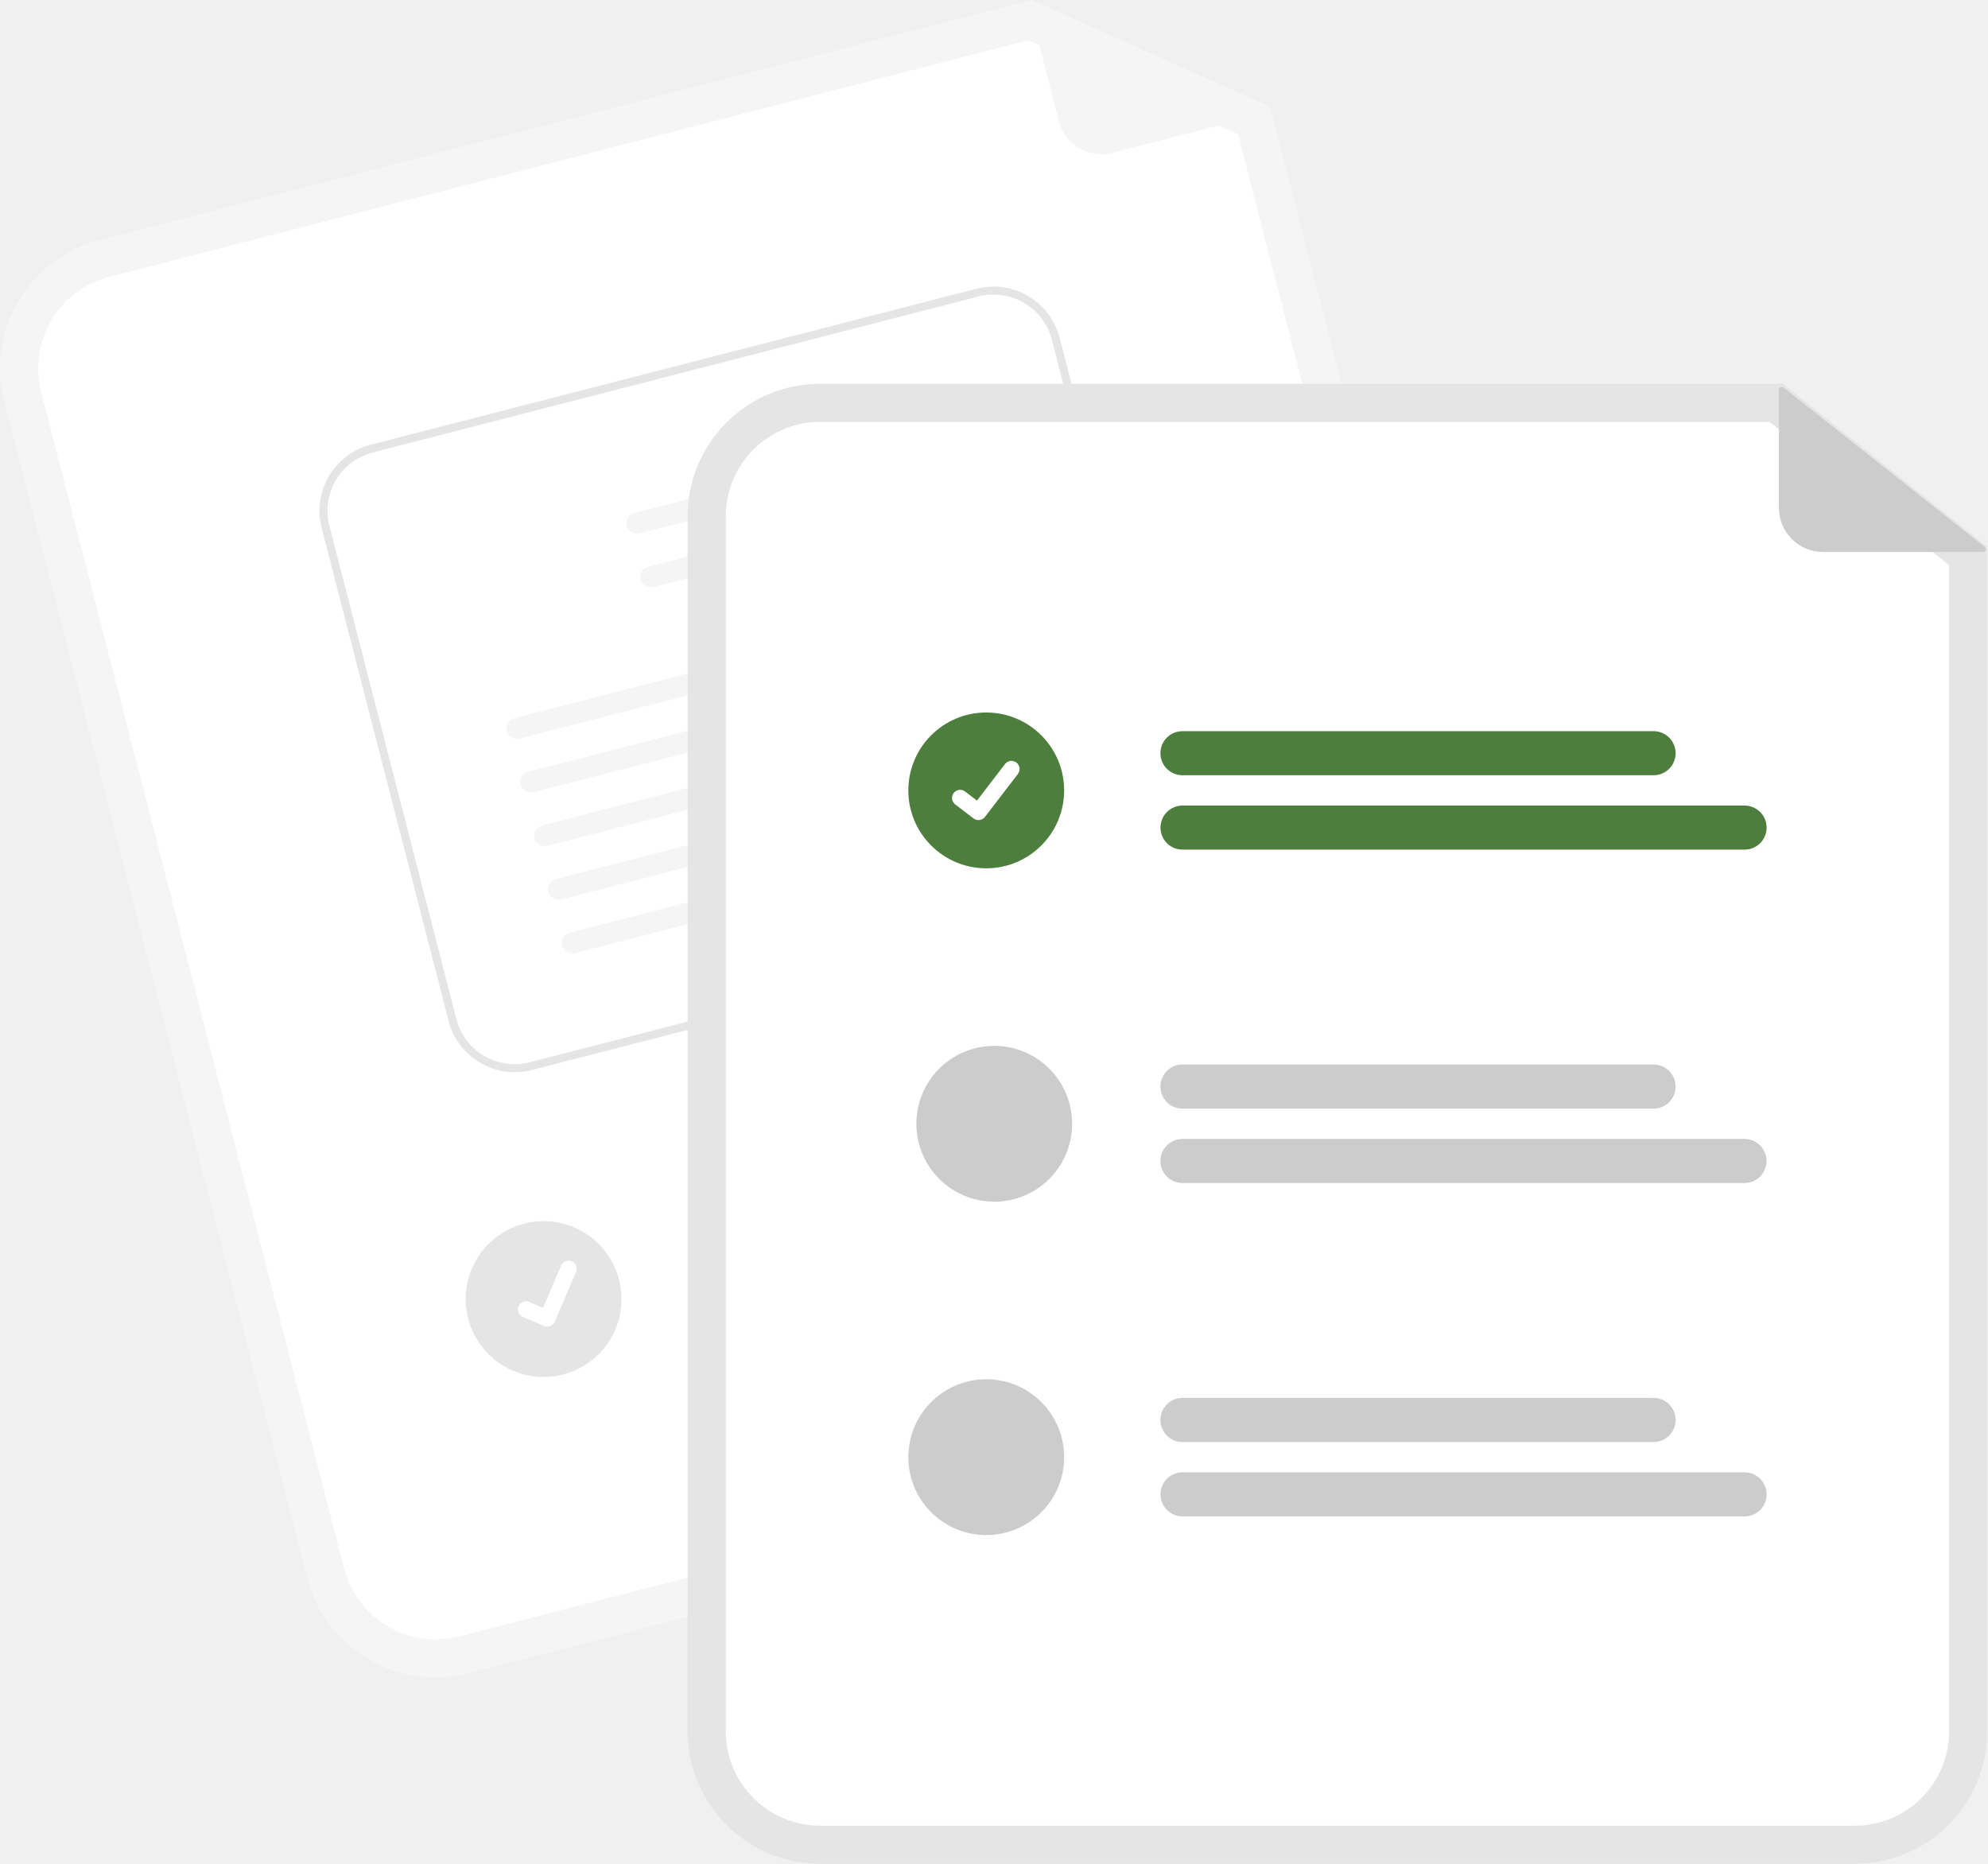
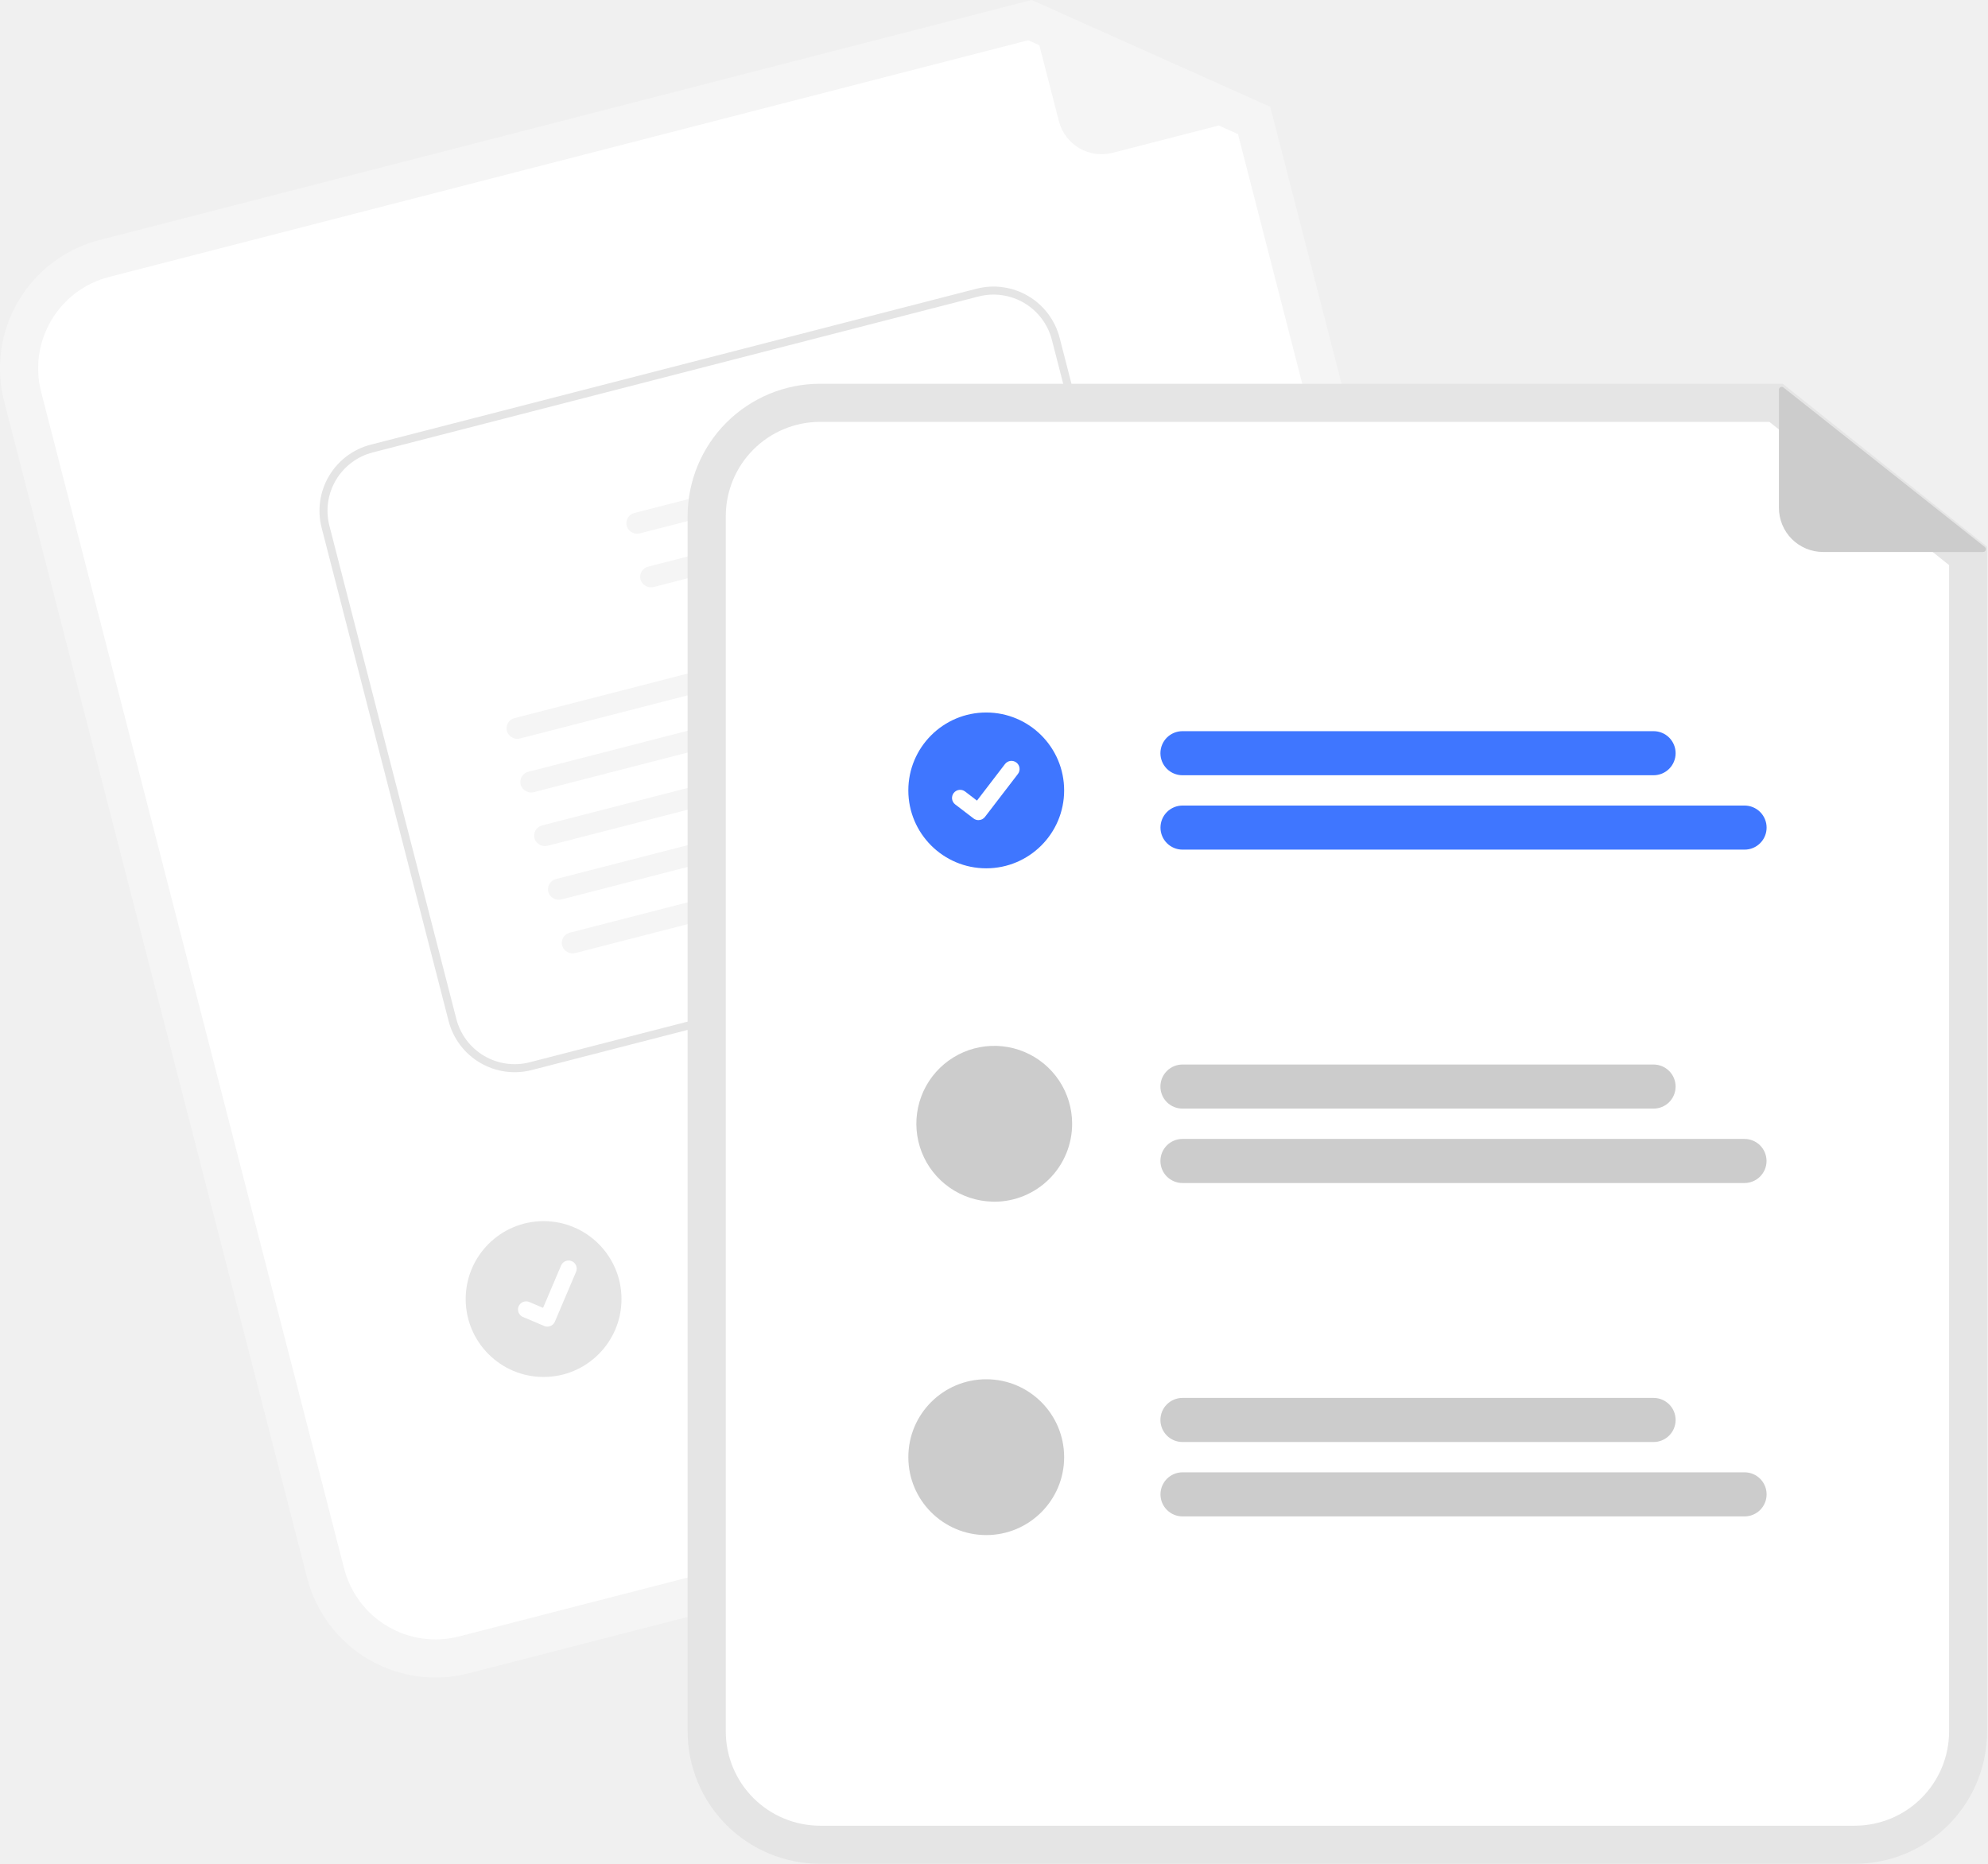
<svg xmlns="http://www.w3.org/2000/svg" width="128" height="120" viewBox="0 0 128 120" fill="none">
  <path d="M94.68 91.124L30.158 107.739C27.97 108.3 25.648 107.97 23.702 106.821C21.757 105.672 20.346 103.799 19.78 101.611L0.267 25.836C-0.294 23.647 0.036 21.325 1.185 19.38C2.334 17.434 4.207 16.024 6.395 15.458L66.422 0L81.786 6.878L100.808 80.746C101.369 82.934 101.039 85.256 99.89 87.202C98.741 89.147 96.868 90.558 94.68 91.124Z" fill="#F5F5F5" />
  <path d="M7.011 17.834C5.453 18.236 4.119 19.241 3.301 20.626C2.483 22.012 2.248 23.665 2.647 25.224L22.16 101C22.563 102.557 23.568 103.892 24.953 104.71C26.339 105.528 27.992 105.763 29.551 105.363L94.073 88.748C95.63 88.345 96.965 87.341 97.783 85.955C98.601 84.57 98.836 82.916 98.436 81.358L79.709 8.634L66.207 2.59L7.011 17.834Z" fill="white" />
  <path d="M81.62 7.269L71.635 9.84C70.906 10.028 70.132 9.918 69.484 9.536C68.836 9.153 68.366 8.528 68.178 7.8L66.279 0.424C66.271 0.392 66.272 0.358 66.282 0.326C66.292 0.294 66.311 0.266 66.336 0.245C66.362 0.223 66.393 0.209 66.426 0.204C66.459 0.2 66.492 0.204 66.523 0.218L81.648 6.935C81.682 6.95 81.71 6.975 81.729 7.007C81.748 7.038 81.756 7.075 81.753 7.112C81.75 7.149 81.735 7.183 81.712 7.212C81.688 7.24 81.656 7.26 81.62 7.269Z" fill="#F5F5F5" />
  <path d="M76.364 71.98L46.988 79.544C46.807 79.591 46.62 79.601 46.435 79.575C46.251 79.549 46.073 79.487 45.912 79.392C45.752 79.297 45.612 79.172 45.5 79.023C45.388 78.874 45.306 78.704 45.26 78.524C45.213 78.343 45.203 78.155 45.229 77.971C45.255 77.786 45.317 77.609 45.412 77.448C45.507 77.288 45.632 77.148 45.781 77.036C45.93 76.924 46.1 76.842 46.28 76.796L75.656 69.231C75.837 69.184 76.024 69.174 76.209 69.2C76.393 69.226 76.571 69.288 76.731 69.383C76.892 69.478 77.032 69.603 77.144 69.752C77.256 69.901 77.338 70.071 77.384 70.251C77.431 70.432 77.441 70.62 77.415 70.804C77.389 70.989 77.327 71.166 77.232 71.327C77.137 71.487 77.012 71.627 76.863 71.739C76.714 71.851 76.544 71.933 76.364 71.98Z" fill="#CCCCCC" />
  <path d="M83.236 75.158L48.191 84.182C47.827 84.276 47.44 84.222 47.116 84.03C46.791 83.839 46.557 83.526 46.463 83.162C46.369 82.797 46.424 82.411 46.615 82.087C46.806 81.762 47.119 81.528 47.483 81.434L82.528 72.409C82.892 72.316 83.279 72.371 83.603 72.562C83.927 72.754 84.161 73.066 84.255 73.43C84.349 73.794 84.294 74.181 84.103 74.505C83.912 74.829 83.6 75.064 83.236 75.158Z" fill="#CCCCCC" />
  <path d="M35 88.655C37.77 88.655 40.016 86.409 40.016 83.639C40.016 80.869 37.77 78.623 35 78.623C32.23 78.623 29.984 80.869 29.984 83.639C29.984 86.409 32.23 88.655 35 88.655Z" fill="#E5E5E5" />
  <path d="M73.244 58.853L34.23 68.896C33.102 69.185 31.906 69.014 30.904 68.422C29.902 67.831 29.175 66.865 28.884 65.739L20.708 33.977C20.419 32.849 20.589 31.653 21.181 30.651C21.773 29.649 22.738 28.922 23.865 28.631L62.879 18.588C64.007 18.299 65.203 18.47 66.205 19.061C67.207 19.653 67.934 20.619 68.225 21.745L76.401 53.507C76.69 54.634 76.52 55.83 75.928 56.833C75.336 57.835 74.371 58.561 73.244 58.853Z" fill="white" />
  <path d="M73.244 58.853L34.23 68.896C33.102 69.185 31.906 69.014 30.904 68.422C29.902 67.831 29.175 66.865 28.884 65.739L20.708 33.977C20.419 32.849 20.589 31.653 21.181 30.651C21.773 29.649 22.738 28.922 23.865 28.631L62.879 18.588C64.007 18.299 65.203 18.47 66.205 19.061C67.207 19.653 67.934 20.619 68.225 21.745L76.401 53.507C76.69 54.634 76.52 55.83 75.928 56.833C75.336 57.835 74.371 58.561 73.244 58.853ZM23.994 29.131C23 29.388 22.148 30.029 21.625 30.914C21.103 31.798 20.953 32.853 21.208 33.848L29.384 65.61C29.641 66.604 30.282 67.456 31.166 67.978C32.051 68.5 33.106 68.65 34.101 68.395L73.115 58.353C74.109 58.096 74.961 57.455 75.483 56.57C76.006 55.686 76.156 54.63 75.901 53.636L67.725 21.874C67.468 20.88 66.827 20.028 65.942 19.506C65.058 18.984 64.003 18.834 63.008 19.088L23.994 29.131Z" fill="#E5E5E5" />
  <path d="M60.904 29.268L41.214 34.336C41.042 34.384 40.858 34.365 40.699 34.283C40.541 34.2 40.419 34.061 40.36 33.892C40.332 33.804 40.322 33.712 40.331 33.62C40.341 33.528 40.369 33.439 40.413 33.358C40.458 33.278 40.519 33.207 40.592 33.151C40.665 33.094 40.749 33.053 40.838 33.03L60.881 27.871C61.691 28.281 61.478 29.12 60.904 29.268Z" fill="#F5F5F5" />
  <path d="M61.795 32.721L42.105 37.79C41.932 37.838 41.748 37.819 41.59 37.736C41.431 37.654 41.31 37.514 41.25 37.346C41.222 37.258 41.213 37.165 41.222 37.073C41.231 36.982 41.259 36.893 41.304 36.812C41.349 36.731 41.41 36.66 41.483 36.604C41.556 36.548 41.639 36.507 41.729 36.484L61.772 31.324C62.581 31.735 62.369 32.574 61.795 32.721Z" fill="#F5F5F5" />
  <path d="M63.55 39.807L33.499 47.543C33.327 47.591 33.143 47.572 32.984 47.49C32.826 47.407 32.704 47.268 32.645 47.099C32.617 47.011 32.608 46.918 32.617 46.827C32.626 46.735 32.654 46.646 32.699 46.565C32.743 46.484 32.804 46.414 32.877 46.357C32.95 46.301 33.034 46.26 33.123 46.237L63.527 38.41C64.337 38.821 64.124 39.66 63.55 39.807Z" fill="#F5F5F5" />
  <path d="M64.436 43.262L34.386 50.998C34.214 51.046 34.03 51.027 33.871 50.944C33.713 50.862 33.591 50.722 33.532 50.554C33.504 50.466 33.494 50.373 33.503 50.282C33.513 50.19 33.541 50.101 33.585 50.02C33.63 49.939 33.691 49.868 33.764 49.812C33.837 49.756 33.921 49.715 34.01 49.692L64.414 41.865C65.224 42.276 65.01 43.115 64.436 43.262Z" fill="#F5F5F5" />
  <path d="M65.327 46.715L35.276 54.45C35.104 54.498 34.92 54.479 34.762 54.397C34.603 54.315 34.482 54.175 34.422 54.007C34.394 53.919 34.385 53.826 34.394 53.734C34.403 53.642 34.431 53.553 34.476 53.473C34.521 53.392 34.581 53.321 34.654 53.265C34.727 53.208 34.811 53.167 34.901 53.144L65.305 45.318C66.114 45.728 65.901 46.567 65.327 46.715Z" fill="#F5F5F5" />
  <path d="M66.218 50.169L36.167 57.905C35.995 57.953 35.811 57.934 35.652 57.851C35.494 57.769 35.372 57.63 35.313 57.461C35.285 57.373 35.275 57.28 35.285 57.188C35.294 57.097 35.322 57.008 35.367 56.927C35.411 56.846 35.472 56.776 35.545 56.719C35.618 56.663 35.702 56.622 35.791 56.599L66.195 48.772C67.005 49.182 66.792 50.022 66.218 50.169Z" fill="#F5F5F5" />
  <path d="M67.108 53.623L37.058 61.358C36.886 61.406 36.702 61.387 36.543 61.304C36.384 61.222 36.263 61.083 36.203 60.914C36.176 60.826 36.166 60.733 36.175 60.642C36.185 60.55 36.212 60.461 36.257 60.38C36.302 60.299 36.363 60.229 36.436 60.172C36.509 60.116 36.593 60.075 36.682 60.052L67.086 52.225C67.895 52.636 67.682 53.475 67.108 53.623Z" fill="#F5F5F5" />
  <path d="M35.373 85.397C35.264 85.426 35.148 85.418 35.044 85.375L35.038 85.372L33.671 84.793C33.608 84.766 33.55 84.727 33.502 84.678C33.454 84.629 33.416 84.57 33.39 84.507C33.364 84.443 33.351 84.374 33.352 84.306C33.352 84.237 33.366 84.169 33.393 84.105C33.42 84.042 33.459 83.984 33.509 83.936C33.558 83.888 33.616 83.85 33.68 83.824C33.744 83.799 33.812 83.786 33.881 83.787C33.95 83.787 34.018 83.802 34.081 83.829L34.967 84.205L36.127 81.476C36.154 81.412 36.193 81.355 36.242 81.307C36.291 81.259 36.349 81.221 36.413 81.195C36.477 81.169 36.545 81.156 36.614 81.157C36.682 81.158 36.75 81.172 36.814 81.199L36.807 81.217L36.814 81.199C36.942 81.253 37.043 81.356 37.095 81.485C37.147 81.614 37.145 81.758 37.091 81.886L35.726 85.095C35.694 85.169 35.646 85.235 35.585 85.287C35.524 85.339 35.451 85.377 35.373 85.397L35.373 85.397Z" fill="white" />
  <path d="M119.422 120H52.795C50.536 119.998 48.37 119.099 46.772 117.501C45.175 115.904 44.276 113.738 44.273 111.478V33.23C44.276 30.971 45.175 28.805 46.772 27.207C48.37 25.61 50.536 24.711 52.795 24.708H114.781L127.944 35.2V111.478C127.942 113.738 127.043 115.904 125.446 117.501C123.848 119.099 121.682 119.998 119.422 120Z" fill="#E5E5E5" />
  <path d="M52.799 27.162C51.19 27.163 49.648 27.803 48.51 28.941C47.372 30.079 46.732 31.621 46.73 33.23V111.478C46.732 113.087 47.372 114.63 48.51 115.767C49.648 116.905 51.19 117.545 52.799 117.547H119.426C121.035 117.545 122.578 116.905 123.715 115.767C124.853 114.63 125.493 113.087 125.495 111.478V36.382L113.926 27.162H52.799Z" fill="white" />
-   <path d="M106.468 49.914H76.134C75.758 49.914 75.397 49.764 75.13 49.498C74.864 49.232 74.715 48.871 74.715 48.495C74.715 48.118 74.864 47.758 75.13 47.491C75.397 47.225 75.758 47.076 76.134 47.076H106.468C106.845 47.076 107.206 47.225 107.472 47.491C107.738 47.758 107.887 48.118 107.887 48.495C107.887 48.871 107.738 49.232 107.472 49.498C107.206 49.764 106.845 49.914 106.468 49.914Z" fill="#4D7E3E" />
-   <path d="M112.324 54.703H76.136C75.76 54.703 75.4 54.553 75.134 54.287C74.868 54.021 74.719 53.66 74.719 53.284C74.719 52.908 74.868 52.548 75.134 52.282C75.4 52.016 75.76 51.866 76.136 51.865H112.324C112.511 51.865 112.696 51.901 112.868 51.973C113.04 52.044 113.197 52.148 113.329 52.28C113.461 52.412 113.566 52.569 113.637 52.741C113.709 52.913 113.745 53.098 113.745 53.284C113.745 53.471 113.709 53.656 113.637 53.828C113.566 54 113.461 54.157 113.329 54.288C113.197 54.42 113.04 54.525 112.868 54.596C112.696 54.667 112.511 54.704 112.324 54.703Z" fill="#4D7E3E" />
+   <path d="M106.468 49.914H76.134C75.758 49.914 75.397 49.764 75.13 49.498C74.864 49.232 74.715 48.871 74.715 48.495C74.715 48.118 74.864 47.758 75.13 47.491C75.397 47.225 75.758 47.076 76.134 47.076H106.468C106.845 47.076 107.206 47.225 107.472 47.491C107.738 47.758 107.887 48.118 107.887 48.495C107.887 48.871 107.738 49.232 107.472 49.498C107.206 49.764 106.845 49.914 106.468 49.914Z" fill="#3F76FF" />
+   <path d="M112.324 54.703H76.136C75.76 54.703 75.4 54.553 75.134 54.287C74.868 54.021 74.719 53.66 74.719 53.284C74.719 52.908 74.868 52.548 75.134 52.282C75.4 52.016 75.76 51.866 76.136 51.865H112.324C112.511 51.865 112.696 51.901 112.868 51.973C113.04 52.044 113.197 52.148 113.329 52.28C113.461 52.412 113.566 52.569 113.637 52.741C113.709 52.913 113.745 53.098 113.745 53.284C113.745 53.471 113.709 53.656 113.637 53.828C113.566 54 113.461 54.157 113.329 54.288C113.197 54.42 113.04 54.525 112.868 54.596C112.696 54.667 112.511 54.704 112.324 54.703Z" fill="#3F76FF" />
  <path d="M106.467 68.539H76.134C75.757 68.539 75.397 68.689 75.13 68.955C74.864 69.221 74.715 69.582 74.715 69.958C74.715 70.335 74.864 70.695 75.13 70.962C75.397 71.228 75.757 71.377 76.134 71.377H106.467C106.844 71.377 107.204 71.228 107.471 70.962C107.737 70.695 107.886 70.335 107.886 69.958C107.886 69.582 107.737 69.221 107.471 68.955C107.204 68.689 106.844 68.539 106.467 68.539Z" fill="#CCCCCC" />
  <path d="M112.322 73.33H76.134C75.757 73.33 75.397 73.479 75.13 73.745C74.864 74.011 74.715 74.372 74.715 74.749C74.715 75.125 74.864 75.486 75.13 75.752C75.397 76.018 75.757 76.168 76.134 76.168H112.322C112.698 76.168 113.059 76.018 113.325 75.752C113.591 75.486 113.741 75.125 113.741 74.749C113.741 74.372 113.591 74.011 113.325 73.745C113.059 73.479 112.698 73.33 112.322 73.33Z" fill="#CCCCCC" />
  <path d="M106.468 92.843H76.134C75.758 92.843 75.397 92.693 75.13 92.427C74.864 92.161 74.715 91.8 74.715 91.424C74.715 91.047 74.864 90.686 75.13 90.42C75.397 90.154 75.758 90.004 76.134 90.004H106.468C106.845 90.004 107.206 90.154 107.472 90.42C107.738 90.686 107.887 91.047 107.887 91.424C107.887 91.8 107.738 92.161 107.472 92.427C107.206 92.693 106.845 92.843 106.468 92.843Z" fill="#CCCCCC" />
  <path d="M112.324 97.633H76.136C75.76 97.632 75.4 97.483 75.134 97.216C74.868 96.95 74.719 96.59 74.719 96.214C74.719 95.838 74.868 95.477 75.134 95.211C75.4 94.945 75.76 94.795 76.136 94.794H112.324C112.511 94.794 112.696 94.831 112.868 94.902C113.04 94.973 113.197 95.078 113.329 95.209C113.461 95.341 113.566 95.498 113.637 95.67C113.709 95.842 113.745 96.027 113.745 96.214C113.745 96.4 113.709 96.585 113.637 96.757C113.566 96.929 113.461 97.086 113.329 97.218C113.197 97.35 113.04 97.454 112.868 97.525C112.696 97.597 112.511 97.633 112.324 97.633Z" fill="#CCCCCC" />
-   <path d="M63.5 55.906C66.27 55.906 68.516 53.66 68.516 50.89C68.516 48.12 66.27 45.874 63.5 45.874C60.73 45.874 58.484 48.12 58.484 50.89C58.484 53.66 60.73 55.906 63.5 55.906Z" fill="#4D7E3E" />
+   <path d="M63.5 55.906C66.27 55.906 68.516 53.66 68.516 50.89C68.516 48.12 66.27 45.874 63.5 45.874C60.73 45.874 58.484 48.12 58.484 50.89C58.484 53.66 60.73 55.906 63.5 55.906Z" fill="#3F76FF" />
  <path d="M63 52.803C62.887 52.803 62.778 52.767 62.687 52.699L62.682 52.695L61.503 51.793C61.448 51.751 61.402 51.699 61.368 51.639C61.333 51.58 61.311 51.514 61.301 51.446C61.292 51.377 61.297 51.308 61.315 51.241C61.332 51.175 61.363 51.112 61.405 51.058C61.447 51.003 61.499 50.957 61.559 50.923C61.618 50.888 61.684 50.866 61.753 50.857C61.821 50.848 61.89 50.853 61.957 50.871C62.023 50.889 62.086 50.919 62.14 50.961L62.904 51.547L64.708 49.193C64.75 49.139 64.802 49.093 64.862 49.058C64.921 49.024 64.987 49.002 65.055 48.992C65.123 48.983 65.193 48.988 65.259 49.006C65.326 49.024 65.388 49.054 65.442 49.096L65.431 49.112L65.443 49.096C65.553 49.181 65.625 49.306 65.643 49.443C65.661 49.581 65.624 49.72 65.54 49.831L63.417 52.598C63.368 52.662 63.305 52.713 63.233 52.749C63.161 52.784 63.081 52.803 63.001 52.802L63 52.803Z" fill="white" />
  <path d="M69.031 72.354C69.031 73.013 68.902 73.665 68.65 74.274C68.398 74.883 68.029 75.436 67.563 75.902C67.097 76.368 66.544 76.737 65.936 76.99C65.327 77.242 64.675 77.372 64.016 77.372C63.973 77.373 63.93 77.371 63.887 77.367C62.901 77.341 61.944 77.026 61.136 76.459C60.328 75.893 59.706 75.101 59.346 74.182C58.986 73.263 58.905 72.259 59.113 71.295C59.321 70.33 59.809 69.449 60.515 68.76C61.222 68.072 62.116 67.607 63.085 67.424C64.055 67.241 65.057 67.348 65.966 67.731C66.875 68.115 67.65 68.758 68.196 69.58C68.741 70.403 69.031 71.367 69.031 72.354Z" fill="#CCCCCC" />
  <path d="M63.5 98.835C66.27 98.835 68.516 96.589 68.516 93.819C68.516 91.049 66.27 88.803 63.5 88.803C60.73 88.803 58.484 91.049 58.484 93.819C58.484 96.589 60.73 98.835 63.5 98.835Z" fill="#CCCCCC" />
  <path d="M127.689 35.538H117.377C116.625 35.538 115.903 35.239 115.37 34.706C114.838 34.174 114.539 33.452 114.539 32.7V25.084C114.539 25.05 114.548 25.018 114.566 24.989C114.584 24.961 114.609 24.939 114.639 24.924C114.669 24.909 114.703 24.904 114.736 24.907C114.769 24.911 114.8 24.924 114.827 24.945L127.799 35.221C127.828 35.244 127.849 35.276 127.859 35.311C127.869 35.346 127.868 35.384 127.856 35.419C127.844 35.453 127.822 35.484 127.792 35.505C127.762 35.526 127.726 35.538 127.689 35.538Z" fill="#CCCCCC" />
</svg>
